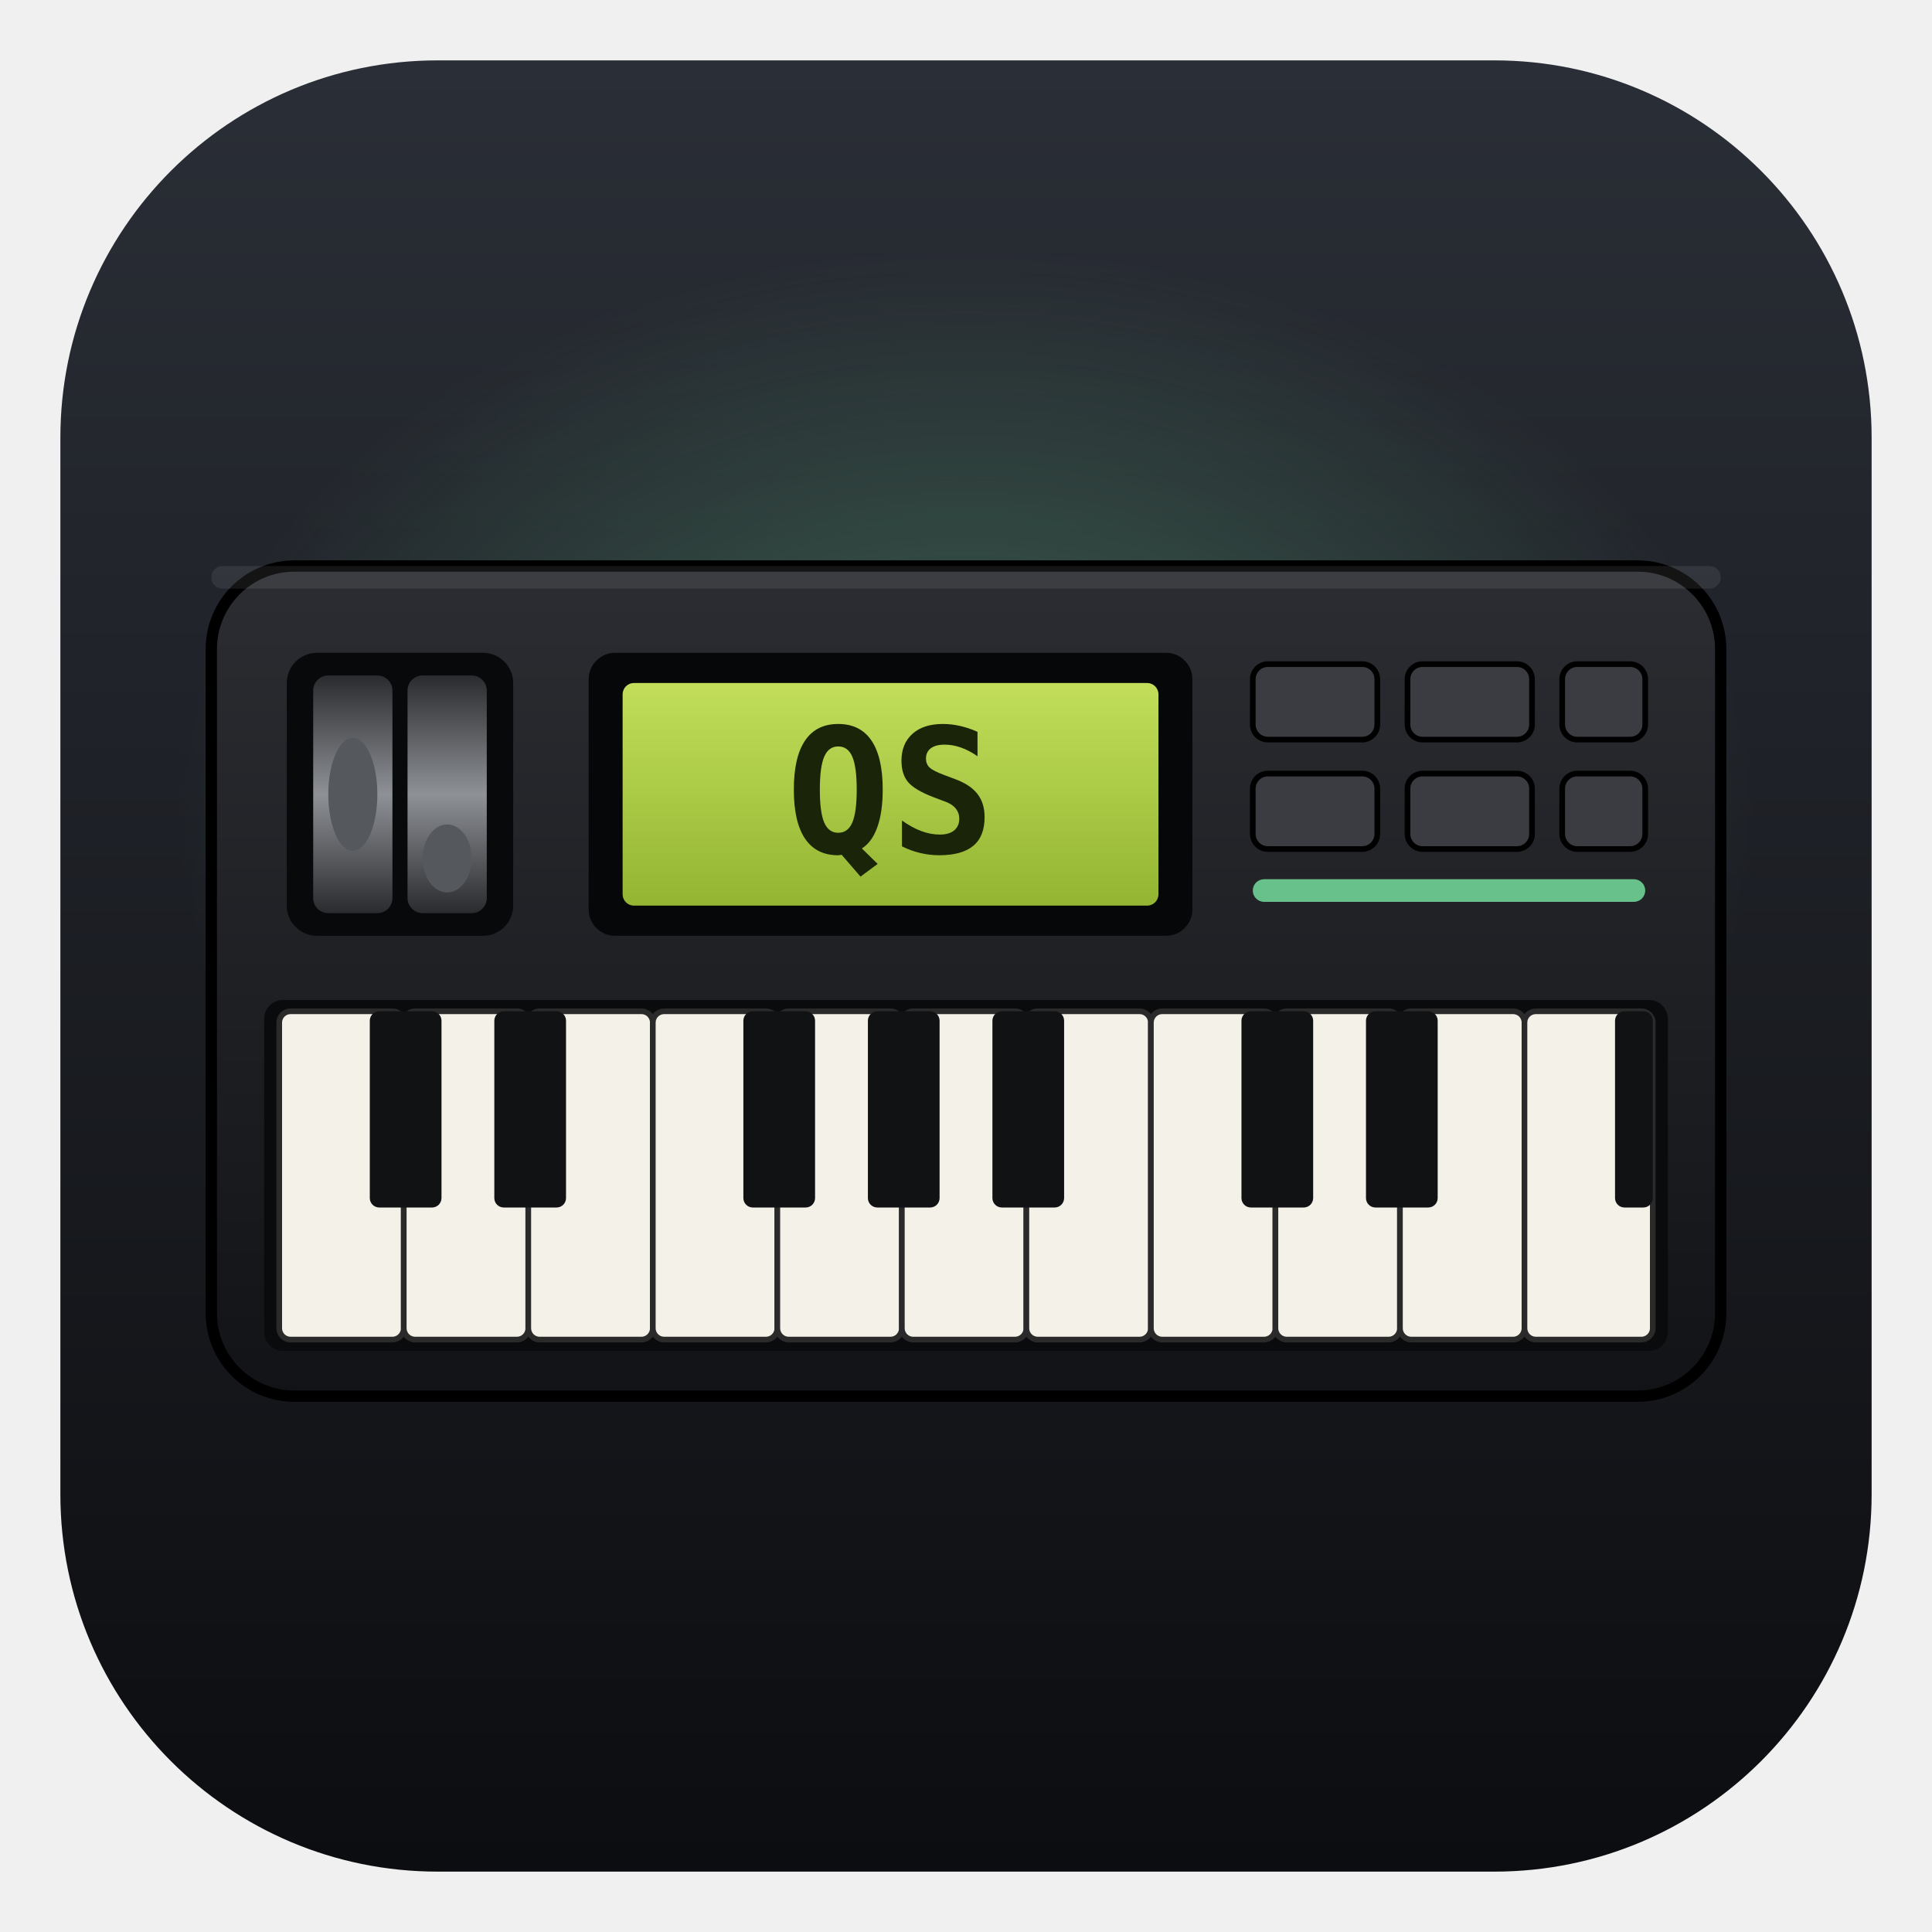
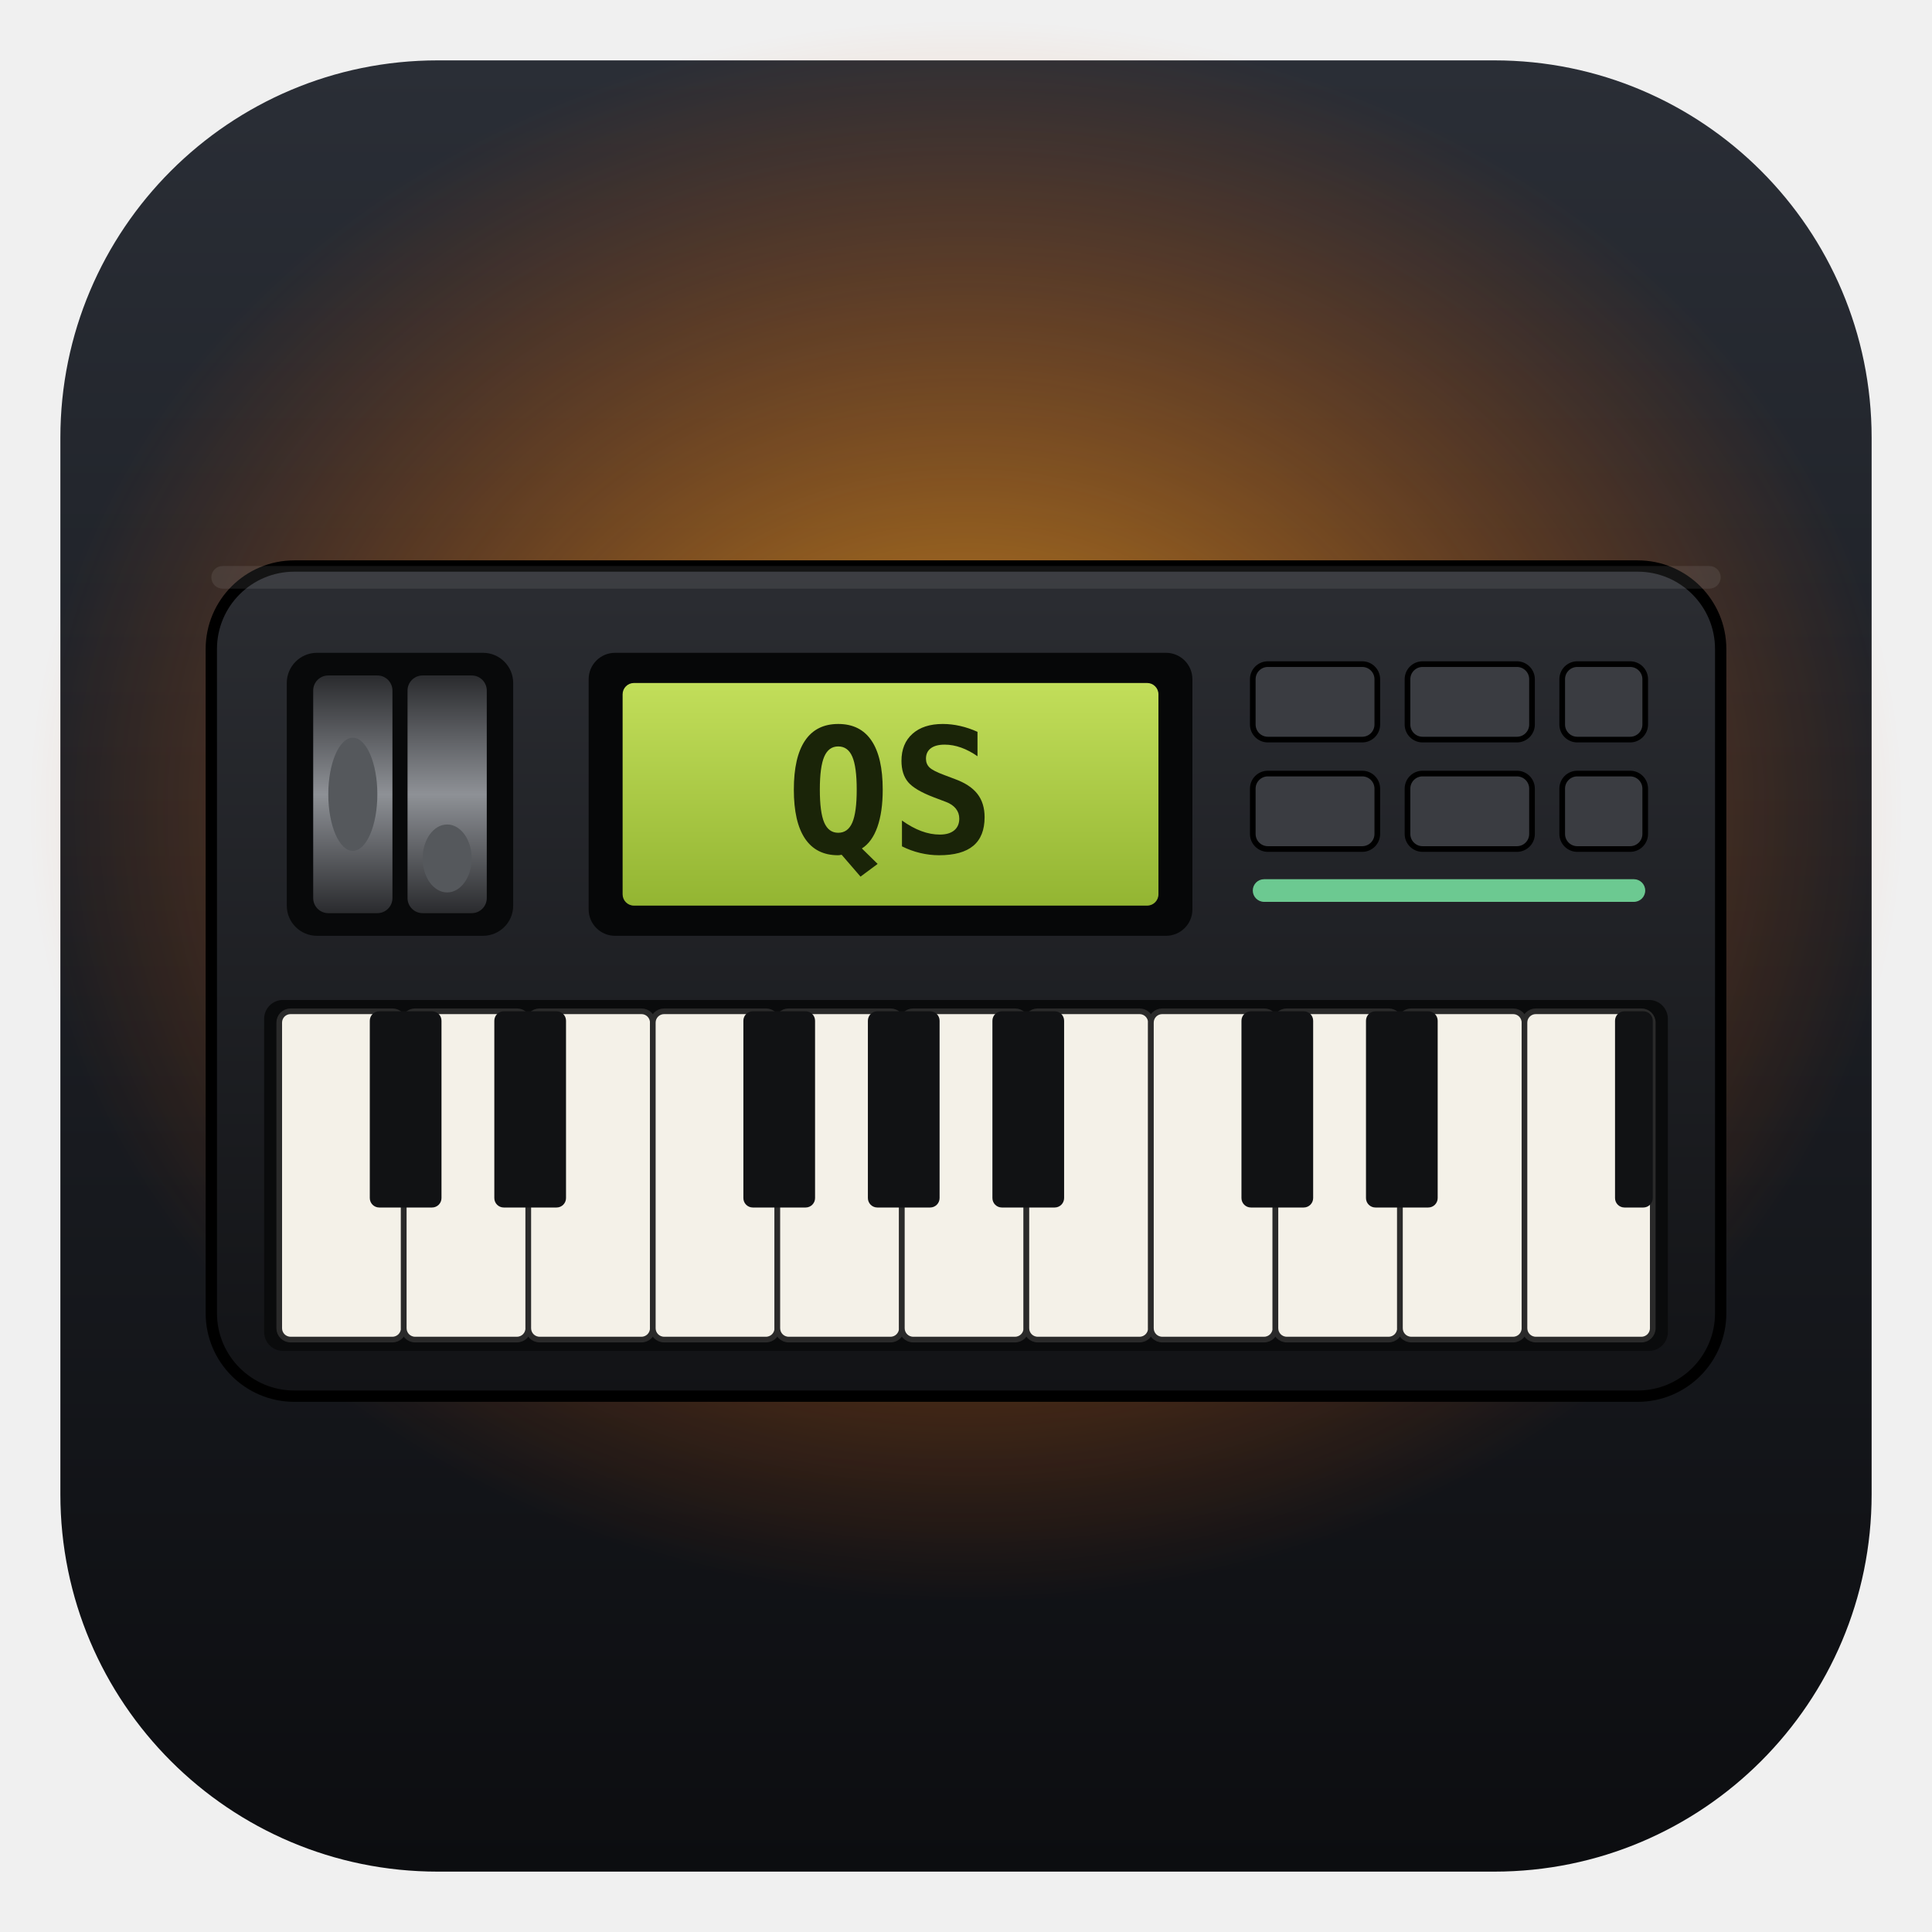
<svg xmlns="http://www.w3.org/2000/svg" viewBox="0 0 1024 1024" width="1024" height="1024">
  <defs>
    <linearGradient id="bg" x1="0" y1="0" x2="0" y2="1">
      <stop offset="0" stop-color="#2a2e36" />
      <stop offset="1" stop-color="#0c0d10" />
    </linearGradient>
    <linearGradient id="body" x1="0" y1="0" x2="0" y2="1">
      <stop offset="0" stop-color="#2b2d32" />
      <stop offset="1" stop-color="#121316" />
    </linearGradient>
    <linearGradient id="lcd" x1="0" y1="0" x2="0" y2="1">
      <stop offset="0" stop-color="#c2de5a" />
      <stop offset="1" stop-color="#93b532" />
    </linearGradient>
    <linearGradient id="wheel" x1="0" y1="0" x2="0" y2="1">
      <stop offset="0" stop-color="#2a2b2e" />
      <stop offset="0.5" stop-color="#8e9196" />
      <stop offset="1" stop-color="#2a2b2e" />
    </linearGradient>
    <radialGradient id="glow" cx="0.5" cy="0.5" r="0.5">
-       <stop offset="0" stop-color="#74dc9c" stop-opacity="0.35" />
-       <stop offset="1" stop-color="#74dc9c" stop-opacity="0" />
+       <stop offset="0" stop-color="#ffb21f" stop-opacity="0.75" />
+       <stop offset="1" stop-color="#ff5a00" stop-opacity="0" />
    </radialGradient>
  </defs>
  <rect x="32" y="32" width="960" height="960" rx="200" fill="url(#bg)" />
-   <ellipse cx="512" cy="430" rx="420" ry="300" fill="url(#glow)" />
+   <ellipse cx="512" cy="430" rx="500" ry="420" fill="url(#glow)" />
  <rect x="112" y="300" width="800" height="440" rx="44" fill="url(#body)" stroke="#000" stroke-width="6" />
  <rect x="112" y="300" width="800" height="12" rx="6" fill="#ffffff" opacity="0.08" />
  <rect x="152" y="346" width="120" height="150" rx="16" fill="#08090a" />
  <rect x="166" y="358" width="42" height="126" rx="8" fill="url(#wheel)" />
  <rect x="216" y="358" width="42" height="126" rx="8" fill="url(#wheel)" />
  <ellipse cx="187" cy="421" rx="13" ry="30" fill="#55585c" />
  <ellipse cx="237" cy="455" rx="13" ry="18" fill="#55585c" />
  <rect x="312" y="346" width="320" height="150" rx="14" fill="#060708" />
  <rect x="330" y="362" width="284" height="118" rx="6" fill="url(#lcd)" />
  <text x="472" y="452" text-anchor="middle" font-family="DejaVu Sans Mono, monospace" font-weight="bold" font-size="92" fill="#1a2408">QS</text>
  <g fill="#3a3c41" stroke="#000" stroke-width="3">
    <rect x="664" y="352" width="66" height="40" rx="8" />
    <rect x="746" y="352" width="66" height="40" rx="8" />
    <rect x="828" y="352" width="44" height="40" rx="8" />
    <rect x="664" y="410" width="66" height="40" rx="8" />
    <rect x="746" y="410" width="66" height="40" rx="8" />
    <rect x="828" y="410" width="44" height="40" rx="8" />
  </g>
-   <rect x="664" y="466" width="208" height="12" rx="6" fill="#74dc9c" opacity="0.85" />
+   <rect x="664" y="466" width="208" height="12" rx="6" fill="#74dc9c" opacity="0.9" />
  <rect x="140" y="530" width="744" height="186" rx="10" fill="#0a0b0c" />
  <g fill="#f4f1e8" stroke="#2a2a2a" stroke-width="3">
    <rect x="148" y="536" width="66" height="174" rx="6" />
    <rect x="214" y="536" width="66" height="174" rx="6" />
    <rect x="280" y="536" width="66" height="174" rx="6" />
    <rect x="346" y="536" width="66" height="174" rx="6" />
    <rect x="412" y="536" width="66" height="174" rx="6" />
    <rect x="478" y="536" width="66" height="174" rx="6" />
    <rect x="544" y="536" width="66" height="174" rx="6" />
    <rect x="610" y="536" width="66" height="174" rx="6" />
    <rect x="676" y="536" width="66" height="174" rx="6" />
    <rect x="742" y="536" width="66" height="174" rx="6" />
    <rect x="808" y="536" width="68" height="174" rx="6" />
  </g>
  <g fill="#111214">
    <rect x="196" y="536" width="38" height="104" rx="5" />
    <rect x="262" y="536" width="38" height="104" rx="5" />
    <rect x="394" y="536" width="38" height="104" rx="5" />
    <rect x="460" y="536" width="38" height="104" rx="5" />
    <rect x="526" y="536" width="38" height="104" rx="5" />
    <rect x="658" y="536" width="38" height="104" rx="5" />
    <rect x="724" y="536" width="38" height="104" rx="5" />
    <rect x="856" y="536" width="20" height="104" rx="5" />
  </g>
</svg>
